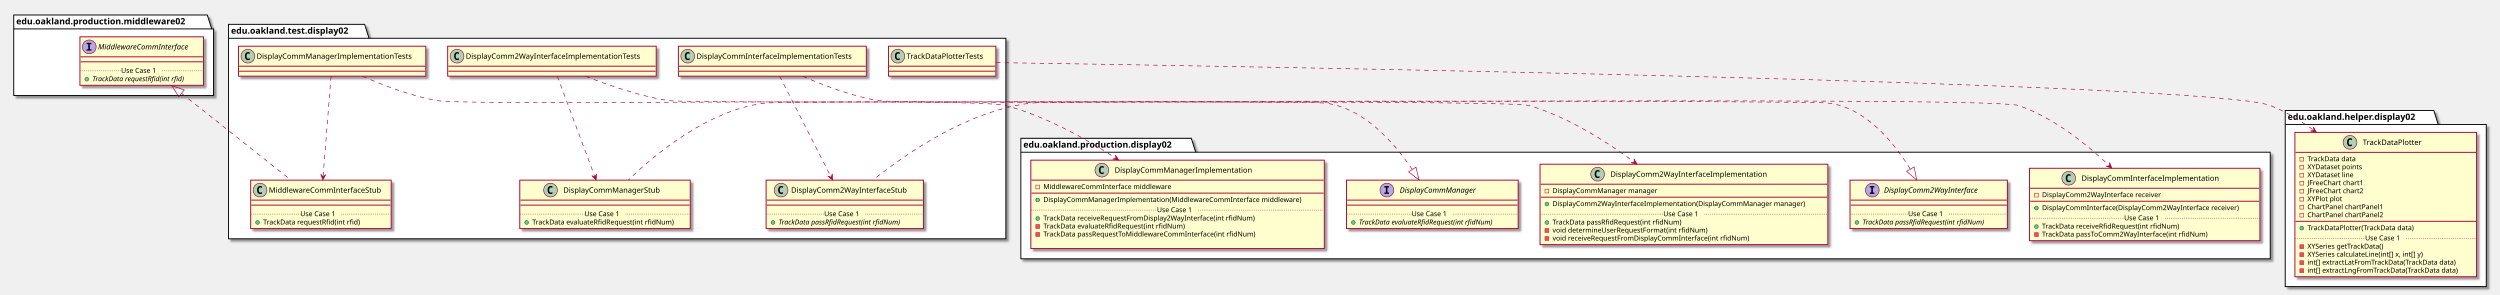
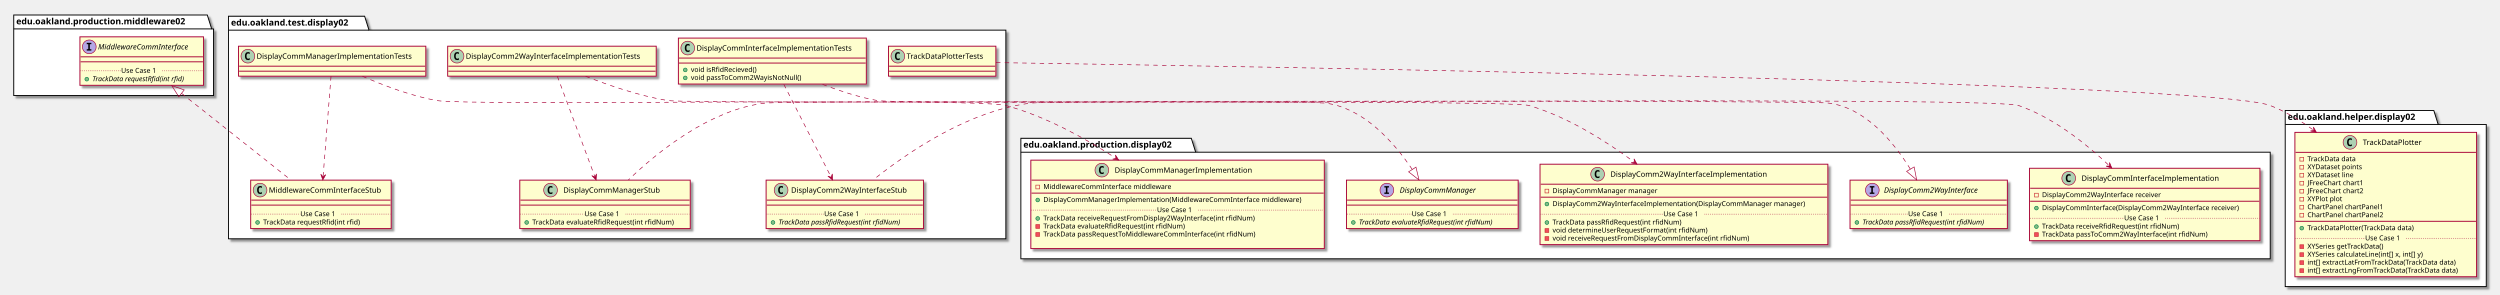
<svg xmlns="http://www.w3.org/2000/svg" contentScriptType="application/ecmascript" contentStyleType="text/css" height="471px" preserveAspectRatio="none" style="width:4004px;height:471px;" version="1.1" viewBox="0 0 4004 471" width="4004px" zoomAndPan="magnify">
  <defs>
-     <filter height="300%" id="f1qkpkjquhaav" width="300%" x="-1" y="-1">
+     <filter height="300%" id="f3hfr5qoohp4t" width="300%" x="-1" y="-1">
      <feGaussianBlur result="blurOut" stdDeviation="2.0" />
      <feColorMatrix in="blurOut" result="blurOut2" type="matrix" values="0 0 0 0 0 0 0 0 0 0 0 0 0 0 0 0 0 0 .4 0" />
      <feOffset dx="4.0" dy="4.0" in="blurOut2" result="blurOut3" />
      <feBlend in="SourceGraphic" in2="blurOut3" mode="normal" />
    </filter>
  </defs>
  <g>
-     <polygon fill="#FFFFFF" filter="url(#f1qkpkjquhaav)" points="366,39,584,39,591,61.297,1611,61.297,1611,382.5,366,382.5,366,39" style="stroke: #000000; stroke-width: 1.5;" />
-     <line style="stroke: #000000; stroke-width: 1.5;" x1="366" x2="591" y1="61.297" y2="61.297" />
-     <text fill="#000000" font-family="sans-serif" font-size="14" font-weight="bold" lengthAdjust="spacingAndGlyphs" textLength="212" x="370" y="53.995">edu.oakland.test.display02</text>
-     <polygon fill="#FFFFFF" filter="url(#f1qkpkjquhaav)" points="1635,221.5,1908,221.5,1915,243.797,3636,243.797,3636,414.5,1635,414.5,1635,221.5" style="stroke: #000000; stroke-width: 1.5;" />
+     <polygon fill="#FFFFFF" filter="url(#f3hfr5qoohp4t)" points="366,26,584,26,591,48.297,1611,48.297,1611,382.5,366,382.5,366,26" style="stroke: #000000; stroke-width: 1.5;" />
+     <line style="stroke: #000000; stroke-width: 1.5;" x1="366" x2="591" y1="48.297" y2="48.297" />
+     <text fill="#000000" font-family="sans-serif" font-size="14" font-weight="bold" lengthAdjust="spacingAndGlyphs" textLength="212" x="370" y="40.995">edu.oakland.test.display02</text>
+     <polygon fill="#FFFFFF" filter="url(#f3hfr5qoohp4t)" points="1635,221.5,1908,221.5,1915,243.797,3636,243.797,3636,414.5,1635,414.5,1635,221.5" style="stroke: #000000; stroke-width: 1.5;" />
    <line style="stroke: #000000; stroke-width: 1.5;" x1="1635" x2="1915" y1="243.797" y2="243.797" />
    <text fill="#000000" font-family="sans-serif" font-size="14" font-weight="bold" lengthAdjust="spacingAndGlyphs" textLength="267" x="1639" y="236.495">edu.oakland.production.display02</text>
-     <polygon fill="#FFFFFF" filter="url(#f1qkpkjquhaav)" points="3660,177,3898,177,3905,199.297,3982,199.297,3982,459,3660,459,3660,177" style="stroke: #000000; stroke-width: 1.5;" />
+     <polygon fill="#FFFFFF" filter="url(#f3hfr5qoohp4t)" points="3660,177,3898,177,3905,199.297,3982,199.297,3982,459,3660,459,3660,177" style="stroke: #000000; stroke-width: 1.5;" />
    <line style="stroke: #000000; stroke-width: 1.5;" x1="3660" x2="3905" y1="199.297" y2="199.297" />
    <text fill="#000000" font-family="sans-serif" font-size="14" font-weight="bold" lengthAdjust="spacingAndGlyphs" textLength="232" x="3664" y="191.995">edu.oakland.helper.display02</text>
-     <polygon fill="#FFFFFF" filter="url(#f1qkpkjquhaav)" points="22,24,332,24,339,46.297,342,46.297,342,153,22,153,22,24" style="stroke: #000000; stroke-width: 1.5;" />
+     <polygon fill="#FFFFFF" filter="url(#f3hfr5qoohp4t)" points="22,24,332,24,339,46.297,342,46.297,342,153,22,153,22,24" style="stroke: #000000; stroke-width: 1.5;" />
    <line style="stroke: #000000; stroke-width: 1.5;" x1="22" x2="339" y1="46.297" y2="46.297" />
    <text fill="#000000" font-family="sans-serif" font-size="14" font-weight="bold" lengthAdjust="spacingAndGlyphs" textLength="304" x="26" y="38.995">edu.oakland.production.middleware02</text>
-     <rect fill="#FEFECE" filter="url(#f1qkpkjquhaav)" height="48" id="DisplayCommInterfaceImplementationTests" style="stroke: #A80036; stroke-width: 1.5;" width="301" x="1086.5" y="74" />
-     <ellipse cx="1101.5" cy="90" fill="#ADD1B2" rx="11" ry="11" style="stroke: #A80036; stroke-width: 1.0;" />
-     <path d="M1104.469,95.641 Q1103.891,95.938 1103.25,96.078 Q1102.609,96.234 1101.906,96.234 Q1099.406,96.234 1098.078,94.594 Q1096.766,92.938 1096.766,89.812 Q1096.766,86.688 1098.078,85.031 Q1099.406,83.375 1101.906,83.375 Q1102.609,83.375 1103.25,83.531 Q1103.906,83.688 1104.469,83.984 L1104.469,86.703 Q1103.844,86.125 1103.25,85.859 Q1102.656,85.578 1102.031,85.578 Q1100.688,85.578 1100,86.656 Q1099.312,87.719 1099.312,89.812 Q1099.312,91.906 1100,92.984 Q1100.688,94.047 1102.031,94.047 Q1102.656,94.047 1103.25,93.781 Q1103.844,93.5 1104.469,92.922 L1104.469,95.641 Z " />
-     <text fill="#000000" font-family="sans-serif" font-size="12" lengthAdjust="spacingAndGlyphs" textLength="269" x="1115.5" y="94.154">DisplayCommInterfaceImplementationTests</text>
-     <line style="stroke: #A80036; stroke-width: 1.5;" x1="1087.5" x2="1386.5" y1="106" y2="106" />
-     <line style="stroke: #A80036; stroke-width: 1.5;" x1="1087.5" x2="1386.5" y1="114" y2="114" />
-     <rect fill="#FEFECE" filter="url(#f1qkpkjquhaav)" height="77.609" id="DisplayComm2WayInterfaceStub" style="stroke: #A80036; stroke-width: 1.5;" width="252" x="1227" y="288.5" />
+     <rect fill="#FEFECE" filter="url(#f3hfr5qoohp4t)" height="73.609" id="DisplayCommInterfaceImplementationTests" style="stroke: #A80036; stroke-width: 1.5;" width="301" x="1086.5" y="61" />
+     <ellipse cx="1101.5" cy="77" fill="#ADD1B2" rx="11" ry="11" style="stroke: #A80036; stroke-width: 1.0;" />
+     <path d="M1104.469,82.641 Q1103.891,82.938 1103.25,83.078 Q1102.609,83.234 1101.906,83.234 Q1099.406,83.234 1098.078,81.594 Q1096.766,79.938 1096.766,76.812 Q1096.766,73.688 1098.078,72.031 Q1099.406,70.375 1101.906,70.375 Q1102.609,70.375 1103.25,70.531 Q1103.906,70.688 1104.469,70.984 L1104.469,73.703 Q1103.844,73.125 1103.25,72.859 Q1102.656,72.578 1102.031,72.578 Q1100.688,72.578 1100,73.656 Q1099.312,74.719 1099.312,76.812 Q1099.312,78.906 1100,79.984 Q1100.688,81.047 1102.031,81.047 Q1102.656,81.047 1103.25,80.781 Q1103.844,80.5 1104.469,79.922 L1104.469,82.641 Z " />
+     <text fill="#000000" font-family="sans-serif" font-size="12" lengthAdjust="spacingAndGlyphs" textLength="269" x="1115.5" y="81.154">DisplayCommInterfaceImplementationTests</text>
+     <line style="stroke: #A80036; stroke-width: 1.5;" x1="1087.5" x2="1386.5" y1="93" y2="93" />
+     <line style="stroke: #A80036; stroke-width: 1.5;" x1="1087.5" x2="1386.5" y1="101" y2="101" />
+     <ellipse cx="1097.5" cy="112" fill="#84BE84" rx="3" ry="3" style="stroke: #038048; stroke-width: 1.0;" />
+     <text fill="#000000" font-family="sans-serif" font-size="11" lengthAdjust="spacingAndGlyphs" textLength="116" x="1106.5" y="115.21">void isRfidRecieved()</text>
+     <ellipse cx="1097.5" cy="124.805" fill="#84BE84" rx="3" ry="3" style="stroke: #038048; stroke-width: 1.0;" />
+     <text fill="#000000" font-family="sans-serif" font-size="11" lengthAdjust="spacingAndGlyphs" textLength="193" x="1106.5" y="128.015">void passToComm2WayisNotNull()</text>
+     <rect fill="#FEFECE" filter="url(#f3hfr5qoohp4t)" height="77.609" id="DisplayComm2WayInterfaceStub" style="stroke: #A80036; stroke-width: 1.5;" width="252" x="1227" y="288.5" />
    <ellipse cx="1251" cy="304.5" fill="#ADD1B2" rx="11" ry="11" style="stroke: #A80036; stroke-width: 1.0;" />
    <path d="M1253.969,310.141 Q1253.391,310.438 1252.75,310.578 Q1252.109,310.734 1251.406,310.734 Q1248.906,310.734 1247.578,309.094 Q1246.266,307.438 1246.266,304.312 Q1246.266,301.188 1247.578,299.531 Q1248.906,297.875 1251.406,297.875 Q1252.109,297.875 1252.75,298.031 Q1253.406,298.188 1253.969,298.484 L1253.969,301.203 Q1253.344,300.625 1252.75,300.359 Q1252.156,300.078 1251.531,300.078 Q1250.188,300.078 1249.5,301.156 Q1248.812,302.219 1248.812,304.312 Q1248.812,306.406 1249.5,307.484 Q1250.188,308.547 1251.531,308.547 Q1252.156,308.547 1252.75,308.281 Q1253.344,308 1253.969,307.422 L1253.969,310.141 Z " />
    <text fill="#000000" font-family="sans-serif" font-size="12" lengthAdjust="spacingAndGlyphs" textLength="200" x="1267" y="308.654">DisplayComm2WayInterfaceStub</text>
    <line style="stroke: #A80036; stroke-width: 1.5;" x1="1228" x2="1478" y1="320.5" y2="320.5" />
    <line style="stroke: #A80036; stroke-width: 1.5;" x1="1228" x2="1478" y1="328.5" y2="328.5" />
    <ellipse cx="1238" cy="356.305" fill="#84BE84" rx="3" ry="3" style="stroke: #038048; stroke-width: 1.0;" />
    <text fill="#000000" font-family="sans-serif" font-size="11" font-style="italic" lengthAdjust="spacingAndGlyphs" textLength="226" x="1247" y="359.515">TrackData passRfidRequest(int rfidNum)</text>
    <line style="stroke: #A80036; stroke-width: 1.0; stroke-dasharray: 1.0,2.0;" x1="1228" x2="1320" y1="342.902" y2="342.902" />
    <text fill="#000000" font-family="sans-serif" font-size="11" lengthAdjust="spacingAndGlyphs" textLength="66" x="1320" y="346.21">Use Case 1</text>
    <line style="stroke: #A80036; stroke-width: 1.0; stroke-dasharray: 1.0,2.0;" x1="1386" x2="1478" y1="342.902" y2="342.902" />
-     <rect fill="#FEFECE" filter="url(#f1qkpkjquhaav)" height="48" id="DisplayComm2WayInterfaceImplementationTests" style="stroke: #A80036; stroke-width: 1.5;" width="334" x="717" y="74" />
+     <rect fill="#FEFECE" filter="url(#f3hfr5qoohp4t)" height="48" id="DisplayComm2WayInterfaceImplementationTests" style="stroke: #A80036; stroke-width: 1.5;" width="334" x="717" y="74" />
    <ellipse cx="732" cy="90" fill="#ADD1B2" rx="11" ry="11" style="stroke: #A80036; stroke-width: 1.0;" />
    <path d="M734.969,95.641 Q734.391,95.938 733.75,96.078 Q733.109,96.234 732.406,96.234 Q729.906,96.234 728.578,94.594 Q727.266,92.938 727.266,89.812 Q727.266,86.688 728.578,85.031 Q729.906,83.375 732.406,83.375 Q733.109,83.375 733.75,83.531 Q734.406,83.688 734.969,83.984 L734.969,86.703 Q734.344,86.125 733.75,85.859 Q733.156,85.578 732.531,85.578 Q731.188,85.578 730.5,86.656 Q729.812,87.719 729.812,89.812 Q729.812,91.906 730.5,92.984 Q731.188,94.047 732.531,94.047 Q733.156,94.047 733.75,93.781 Q734.344,93.5 734.969,92.922 L734.969,95.641 Z " />
    <text fill="#000000" font-family="sans-serif" font-size="12" lengthAdjust="spacingAndGlyphs" textLength="302" x="746" y="94.154">DisplayComm2WayInterfaceImplementationTests</text>
    <line style="stroke: #A80036; stroke-width: 1.5;" x1="718" x2="1050" y1="106" y2="106" />
    <line style="stroke: #A80036; stroke-width: 1.5;" x1="718" x2="1050" y1="114" y2="114" />
-     <rect fill="#FEFECE" filter="url(#f1qkpkjquhaav)" height="77.609" id="DisplayCommManagerStub" style="stroke: #A80036; stroke-width: 1.5;" width="273" x="832.5" y="288.5" />
+     <rect fill="#FEFECE" filter="url(#f3hfr5qoohp4t)" height="77.609" id="DisplayCommManagerStub" style="stroke: #A80036; stroke-width: 1.5;" width="273" x="832.5" y="288.5" />
    <ellipse cx="881.75" cy="304.5" fill="#ADD1B2" rx="11" ry="11" style="stroke: #A80036; stroke-width: 1.0;" />
    <path d="M884.719,310.141 Q884.141,310.438 883.5,310.578 Q882.859,310.734 882.156,310.734 Q879.656,310.734 878.328,309.094 Q877.016,307.438 877.016,304.312 Q877.016,301.188 878.328,299.531 Q879.656,297.875 882.156,297.875 Q882.859,297.875 883.5,298.031 Q884.156,298.188 884.719,298.484 L884.719,301.203 Q884.094,300.625 883.5,300.359 Q882.906,300.078 882.281,300.078 Q880.938,300.078 880.25,301.156 Q879.562,302.219 879.562,304.312 Q879.562,306.406 880.25,307.484 Q880.938,308.547 882.281,308.547 Q882.906,308.547 883.5,308.281 Q884.094,308 884.719,307.422 L884.719,310.141 Z " />
    <text fill="#000000" font-family="sans-serif" font-size="12" lengthAdjust="spacingAndGlyphs" textLength="166" x="902.25" y="308.654">DisplayCommManagerStub</text>
    <line style="stroke: #A80036; stroke-width: 1.5;" x1="833.5" x2="1104.5" y1="320.5" y2="320.5" />
    <line style="stroke: #A80036; stroke-width: 1.5;" x1="833.5" x2="1104.5" y1="328.5" y2="328.5" />
    <ellipse cx="843.5" cy="356.305" fill="#84BE84" rx="3" ry="3" style="stroke: #038048; stroke-width: 1.0;" />
    <text fill="#000000" font-family="sans-serif" font-size="11" lengthAdjust="spacingAndGlyphs" textLength="247" x="852.5" y="359.515">TrackData evaluateRfidRequest(int rfidNum)</text>
    <line style="stroke: #A80036; stroke-width: 1.0; stroke-dasharray: 1.0,2.0;" x1="833.5" x2="936" y1="342.902" y2="342.902" />
    <text fill="#000000" font-family="sans-serif" font-size="11" lengthAdjust="spacingAndGlyphs" textLength="66" x="936" y="346.21">Use Case 1</text>
    <line style="stroke: #A80036; stroke-width: 1.0; stroke-dasharray: 1.0,2.0;" x1="1002" x2="1104.5" y1="342.902" y2="342.902" />
-     <rect fill="#FEFECE" filter="url(#f1qkpkjquhaav)" height="48" id="DisplayCommManagerImplementationTests" style="stroke: #A80036; stroke-width: 1.5;" width="300" x="382" y="74" />
+     <rect fill="#FEFECE" filter="url(#f3hfr5qoohp4t)" height="48" id="DisplayCommManagerImplementationTests" style="stroke: #A80036; stroke-width: 1.5;" width="300" x="382" y="74" />
    <ellipse cx="397" cy="90" fill="#ADD1B2" rx="11" ry="11" style="stroke: #A80036; stroke-width: 1.0;" />
    <path d="M399.969,95.641 Q399.391,95.938 398.75,96.078 Q398.109,96.234 397.406,96.234 Q394.906,96.234 393.578,94.594 Q392.266,92.938 392.266,89.812 Q392.266,86.688 393.578,85.031 Q394.906,83.375 397.406,83.375 Q398.109,83.375 398.75,83.531 Q399.406,83.688 399.969,83.984 L399.969,86.703 Q399.344,86.125 398.75,85.859 Q398.156,85.578 397.531,85.578 Q396.188,85.578 395.5,86.656 Q394.812,87.719 394.812,89.812 Q394.812,91.906 395.5,92.984 Q396.188,94.047 397.531,94.047 Q398.156,94.047 398.75,93.781 Q399.344,93.5 399.969,92.922 L399.969,95.641 Z " />
    <text fill="#000000" font-family="sans-serif" font-size="12" lengthAdjust="spacingAndGlyphs" textLength="268" x="411" y="94.154">DisplayCommManagerImplementationTests</text>
    <line style="stroke: #A80036; stroke-width: 1.5;" x1="383" x2="681" y1="106" y2="106" />
    <line style="stroke: #A80036; stroke-width: 1.5;" x1="383" x2="681" y1="114" y2="114" />
-     <rect fill="#FEFECE" filter="url(#f1qkpkjquhaav)" height="77.609" id="MiddlewareCommInterfaceStub" style="stroke: #A80036; stroke-width: 1.5;" width="225" x="401.5" y="288.5" />
+     <rect fill="#FEFECE" filter="url(#f3hfr5qoohp4t)" height="77.609" id="MiddlewareCommInterfaceStub" style="stroke: #A80036; stroke-width: 1.5;" width="225" x="401.5" y="288.5" />
    <ellipse cx="416.5" cy="304.5" fill="#ADD1B2" rx="11" ry="11" style="stroke: #A80036; stroke-width: 1.0;" />
    <path d="M419.469,310.141 Q418.891,310.438 418.25,310.578 Q417.609,310.734 416.906,310.734 Q414.406,310.734 413.078,309.094 Q411.766,307.438 411.766,304.312 Q411.766,301.188 413.078,299.531 Q414.406,297.875 416.906,297.875 Q417.609,297.875 418.25,298.031 Q418.906,298.188 419.469,298.484 L419.469,301.203 Q418.844,300.625 418.25,300.359 Q417.656,300.078 417.031,300.078 Q415.688,300.078 415,301.156 Q414.312,302.219 414.312,304.312 Q414.312,306.406 415,307.484 Q415.688,308.547 417.031,308.547 Q417.656,308.547 418.25,308.281 Q418.844,308 419.469,307.422 L419.469,310.141 Z " />
    <text fill="#000000" font-family="sans-serif" font-size="12" lengthAdjust="spacingAndGlyphs" textLength="193" x="430.5" y="308.654">MiddlewareCommInterfaceStub</text>
    <line style="stroke: #A80036; stroke-width: 1.5;" x1="402.5" x2="625.5" y1="320.5" y2="320.5" />
    <line style="stroke: #A80036; stroke-width: 1.5;" x1="402.5" x2="625.5" y1="328.5" y2="328.5" />
    <ellipse cx="412.5" cy="356.305" fill="#84BE84" rx="3" ry="3" style="stroke: #038048; stroke-width: 1.0;" />
    <text fill="#000000" font-family="sans-serif" font-size="11" lengthAdjust="spacingAndGlyphs" textLength="171" x="421.5" y="359.515">TrackData requestRfid(int rfid)</text>
    <line style="stroke: #A80036; stroke-width: 1.0; stroke-dasharray: 1.0,2.0;" x1="402.5" x2="481" y1="342.902" y2="342.902" />
    <text fill="#000000" font-family="sans-serif" font-size="11" lengthAdjust="spacingAndGlyphs" textLength="66" x="481" y="346.21">Use Case 1</text>
    <line style="stroke: #A80036; stroke-width: 1.0; stroke-dasharray: 1.0,2.0;" x1="547" x2="625.5" y1="342.902" y2="342.902" />
-     <rect fill="#FEFECE" filter="url(#f1qkpkjquhaav)" height="48" id="TrackDataPlotterTests" style="stroke: #A80036; stroke-width: 1.5;" width="172" x="1423" y="74" />
+     <rect fill="#FEFECE" filter="url(#f3hfr5qoohp4t)" height="48" id="TrackDataPlotterTests" style="stroke: #A80036; stroke-width: 1.5;" width="172" x="1423" y="74" />
    <ellipse cx="1438" cy="90" fill="#ADD1B2" rx="11" ry="11" style="stroke: #A80036; stroke-width: 1.0;" />
    <path d="M1440.969,95.641 Q1440.391,95.938 1439.75,96.078 Q1439.109,96.234 1438.406,96.234 Q1435.906,96.234 1434.578,94.594 Q1433.266,92.938 1433.266,89.812 Q1433.266,86.688 1434.578,85.031 Q1435.906,83.375 1438.406,83.375 Q1439.109,83.375 1439.75,83.531 Q1440.406,83.688 1440.969,83.984 L1440.969,86.703 Q1440.344,86.125 1439.75,85.859 Q1439.156,85.578 1438.531,85.578 Q1437.188,85.578 1436.5,86.656 Q1435.812,87.719 1435.812,89.812 Q1435.812,91.906 1436.5,92.984 Q1437.188,94.047 1438.531,94.047 Q1439.156,94.047 1439.75,93.781 Q1440.344,93.5 1440.969,92.922 L1440.969,95.641 Z " />
    <text fill="#000000" font-family="sans-serif" font-size="12" lengthAdjust="spacingAndGlyphs" textLength="140" x="1452" y="94.154">TrackDataPlotterTests</text>
    <line style="stroke: #A80036; stroke-width: 1.5;" x1="1424" x2="1594" y1="106" y2="106" />
    <line style="stroke: #A80036; stroke-width: 1.5;" x1="1424" x2="1594" y1="114" y2="114" />
-     <rect fill="#FEFECE" filter="url(#f1qkpkjquhaav)" height="116.023" id="DisplayCommInterfaceImplementation" style="stroke: #A80036; stroke-width: 1.5;" width="369" x="3250.5" y="269.5" />
+     <rect fill="#FEFECE" filter="url(#f3hfr5qoohp4t)" height="116.023" id="DisplayCommInterfaceImplementation" style="stroke: #A80036; stroke-width: 1.5;" width="369" x="3250.5" y="269.5" />
    <ellipse cx="3313.25" cy="285.5" fill="#ADD1B2" rx="11" ry="11" style="stroke: #A80036; stroke-width: 1.0;" />
    <path d="M3316.219,291.141 Q3315.641,291.438 3315,291.578 Q3314.359,291.734 3313.656,291.734 Q3311.156,291.734 3309.828,290.094 Q3308.516,288.438 3308.516,285.312 Q3308.516,282.188 3309.828,280.531 Q3311.156,278.875 3313.656,278.875 Q3314.359,278.875 3315,279.031 Q3315.656,279.188 3316.219,279.484 L3316.219,282.203 Q3315.594,281.625 3315,281.359 Q3314.406,281.078 3313.781,281.078 Q3312.438,281.078 3311.75,282.156 Q3311.062,283.219 3311.062,285.312 Q3311.062,287.406 3311.75,288.484 Q3312.438,289.547 3313.781,289.547 Q3314.406,289.547 3315,289.281 Q3315.594,289 3316.219,288.422 L3316.219,291.141 Z " />
    <text fill="#000000" font-family="sans-serif" font-size="12" lengthAdjust="spacingAndGlyphs" textLength="235" x="3333.75" y="289.654">DisplayCommInterfaceImplementation</text>
    <line style="stroke: #A80036; stroke-width: 1.5;" x1="3251.5" x2="3618.5" y1="301.5" y2="301.5" />
    <rect fill="none" height="6" style="stroke: #C82930; stroke-width: 1.0;" width="6" x="3258.5" y="309.5" />
    <text fill="#000000" font-family="sans-serif" font-size="11" lengthAdjust="spacingAndGlyphs" textLength="207" x="3270.5" y="315.71">DisplayComm2WayInterface receiver</text>
    <line style="stroke: #A80036; stroke-width: 1.5;" x1="3251.5" x2="3618.5" y1="322.305" y2="322.305" />
    <ellipse cx="3261.5" cy="333.305" fill="#84BE84" rx="3" ry="3" style="stroke: #038048; stroke-width: 1.0;" />
    <text fill="#000000" font-family="sans-serif" font-size="11" lengthAdjust="spacingAndGlyphs" textLength="343" x="3270.5" y="336.515">DisplayCommInterface(DisplayComm2WayInterface receiver)</text>
    <ellipse cx="3261.5" cy="362.914" fill="#84BE84" rx="3" ry="3" style="stroke: #038048; stroke-width: 1.0;" />
    <text fill="#000000" font-family="sans-serif" font-size="11" lengthAdjust="spacingAndGlyphs" textLength="240" x="3270.5" y="366.125">TrackData receiveRfidRequest(int rfidNum)</text>
    <rect fill="#F24D5C" height="6" style="stroke: #C82930; stroke-width: 1.0;" width="6" x="3258.5" y="372.719" />
    <text fill="#000000" font-family="sans-serif" font-size="11" lengthAdjust="spacingAndGlyphs" textLength="290" x="3270.5" y="378.929">TrackData passToComm2WayInterface(int rfidNum)</text>
    <line style="stroke: #A80036; stroke-width: 1.0; stroke-dasharray: 1.0,2.0;" x1="3251.5" x2="3402" y1="349.512" y2="349.512" />
    <text fill="#000000" font-family="sans-serif" font-size="11" lengthAdjust="spacingAndGlyphs" textLength="66" x="3402" y="352.82">Use Case 1</text>
    <line style="stroke: #A80036; stroke-width: 1.0; stroke-dasharray: 1.0,2.0;" x1="3468" x2="3618.5" y1="349.512" y2="349.512" />
-     <rect fill="#FEFECE" filter="url(#f1qkpkjquhaav)" height="128.828" id="DisplayComm2WayInterfaceImplementation" style="stroke: #A80036; stroke-width: 1.5;" width="461" x="2466.5" y="263" />
+     <rect fill="#FEFECE" filter="url(#f3hfr5qoohp4t)" height="128.828" id="DisplayComm2WayInterfaceImplementation" style="stroke: #A80036; stroke-width: 1.5;" width="461" x="2466.5" y="263" />
    <ellipse cx="2558.75" cy="279" fill="#ADD1B2" rx="11" ry="11" style="stroke: #A80036; stroke-width: 1.0;" />
    <path d="M2561.719,284.641 Q2561.141,284.938 2560.5,285.078 Q2559.859,285.234 2559.156,285.234 Q2556.656,285.234 2555.328,283.594 Q2554.016,281.938 2554.016,278.812 Q2554.016,275.688 2555.328,274.031 Q2556.656,272.375 2559.156,272.375 Q2559.859,272.375 2560.5,272.531 Q2561.156,272.688 2561.719,272.984 L2561.719,275.703 Q2561.094,275.125 2560.5,274.859 Q2559.906,274.578 2559.281,274.578 Q2557.938,274.578 2557.25,275.656 Q2556.562,276.719 2556.562,278.812 Q2556.562,280.906 2557.25,281.984 Q2557.938,283.047 2559.281,283.047 Q2559.906,283.047 2560.5,282.781 Q2561.094,282.5 2561.719,281.922 L2561.719,284.641 Z " />
    <text fill="#000000" font-family="sans-serif" font-size="12" lengthAdjust="spacingAndGlyphs" textLength="268" x="2579.25" y="283.154">DisplayComm2WayInterfaceImplementation</text>
    <line style="stroke: #A80036; stroke-width: 1.5;" x1="2467.5" x2="2926.5" y1="295" y2="295" />
    <rect fill="none" height="6" style="stroke: #C82930; stroke-width: 1.0;" width="6" x="2474.5" y="303" />
    <text fill="#000000" font-family="sans-serif" font-size="11" lengthAdjust="spacingAndGlyphs" textLength="182" x="2486.5" y="309.21">DisplayCommManager manager</text>
    <line style="stroke: #A80036; stroke-width: 1.5;" x1="2467.5" x2="2926.5" y1="315.805" y2="315.805" />
    <ellipse cx="2477.5" cy="326.805" fill="#84BE84" rx="3" ry="3" style="stroke: #038048; stroke-width: 1.0;" />
    <text fill="#000000" font-family="sans-serif" font-size="11" lengthAdjust="spacingAndGlyphs" textLength="435" x="2486.5" y="330.015">DisplayComm2WayInterfaceImplementation(DisplayCommManager manager)</text>
    <ellipse cx="2477.5" cy="356.414" fill="#84BE84" rx="3" ry="3" style="stroke: #038048; stroke-width: 1.0;" />
    <text fill="#000000" font-family="sans-serif" font-size="11" lengthAdjust="spacingAndGlyphs" textLength="227" x="2486.5" y="359.625">TrackData passRfidRequest(int rfidNum)</text>
    <rect fill="#F24D5C" height="6" style="stroke: #C82930; stroke-width: 1.0;" width="6" x="2474.5" y="366.219" />
    <text fill="#000000" font-family="sans-serif" font-size="11" lengthAdjust="spacingAndGlyphs" textLength="269" x="2486.5" y="372.429">void determineUserRequestFormat(int rfidNum)</text>
    <rect fill="#F24D5C" height="6" style="stroke: #C82930; stroke-width: 1.0;" width="6" x="2474.5" y="379.023" />
    <text fill="#000000" font-family="sans-serif" font-size="11" lengthAdjust="spacingAndGlyphs" textLength="342" x="2486.5" y="385.234">void receiveRequestFromDisplayCommInterface(int rfidNum)</text>
    <line style="stroke: #A80036; stroke-width: 1.0; stroke-dasharray: 1.0,2.0;" x1="2467.5" x2="2664" y1="343.012" y2="343.012" />
    <text fill="#000000" font-family="sans-serif" font-size="11" lengthAdjust="spacingAndGlyphs" textLength="66" x="2664" y="346.32">Use Case 1</text>
    <line style="stroke: #A80036; stroke-width: 1.0; stroke-dasharray: 1.0,2.0;" x1="2730" x2="2926.5" y1="343.012" y2="343.012" />
-     <rect fill="#FEFECE" filter="url(#f1qkpkjquhaav)" height="141.633" id="DisplayCommManagerImplementation" style="stroke: #A80036; stroke-width: 1.5;" width="470" x="1651" y="256.5" />
+     <rect fill="#FEFECE" filter="url(#f3hfr5qoohp4t)" height="141.633" id="DisplayCommManagerImplementation" style="stroke: #A80036; stroke-width: 1.5;" width="470" x="1651" y="256.5" />
    <ellipse cx="1764.75" cy="272.5" fill="#ADD1B2" rx="11" ry="11" style="stroke: #A80036; stroke-width: 1.0;" />
    <path d="M1767.719,278.141 Q1767.141,278.438 1766.5,278.578 Q1765.859,278.734 1765.156,278.734 Q1762.656,278.734 1761.328,277.094 Q1760.016,275.438 1760.016,272.312 Q1760.016,269.188 1761.328,267.531 Q1762.656,265.875 1765.156,265.875 Q1765.859,265.875 1766.5,266.031 Q1767.156,266.188 1767.719,266.484 L1767.719,269.203 Q1767.094,268.625 1766.5,268.359 Q1765.906,268.078 1765.281,268.078 Q1763.938,268.078 1763.25,269.156 Q1762.562,270.219 1762.562,272.312 Q1762.562,274.406 1763.25,275.484 Q1763.938,276.547 1765.281,276.547 Q1765.906,276.547 1766.5,276.281 Q1767.094,276 1767.719,275.422 L1767.719,278.141 Z " />
    <text fill="#000000" font-family="sans-serif" font-size="12" lengthAdjust="spacingAndGlyphs" textLength="234" x="1785.25" y="276.654">DisplayCommManagerImplementation</text>
    <line style="stroke: #A80036; stroke-width: 1.5;" x1="1652" x2="2120" y1="288.5" y2="288.5" />
    <rect fill="none" height="6" style="stroke: #C82930; stroke-width: 1.0;" width="6" x="1659" y="296.5" />
    <text fill="#000000" font-family="sans-serif" font-size="11" lengthAdjust="spacingAndGlyphs" textLength="221" x="1671" y="302.71">MiddlewareCommInterface middleware</text>
    <line style="stroke: #A80036; stroke-width: 1.5;" x1="1652" x2="2120" y1="309.305" y2="309.305" />
    <ellipse cx="1662" cy="320.305" fill="#84BE84" rx="3" ry="3" style="stroke: #038048; stroke-width: 1.0;" />
    <text fill="#000000" font-family="sans-serif" font-size="11" lengthAdjust="spacingAndGlyphs" textLength="444" x="1671" y="323.515">DisplayCommManagerImplementation(MiddlewareCommInterface middleware)</text>
    <ellipse cx="1662" cy="349.914" fill="#84BE84" rx="3" ry="3" style="stroke: #038048; stroke-width: 1.0;" />
    <text fill="#000000" font-family="sans-serif" font-size="11" lengthAdjust="spacingAndGlyphs" textLength="368" x="1671" y="353.125">TrackData receiveRequestFromDisplay2WayInterface(int rfidNum)</text>
    <rect fill="#F24D5C" height="6" style="stroke: #C82930; stroke-width: 1.0;" width="6" x="1659" y="359.719" />
    <text fill="#000000" font-family="sans-serif" font-size="11" lengthAdjust="spacingAndGlyphs" textLength="247" x="1671" y="365.929">TrackData evaluateRfidRequest(int rfidNum)</text>
    <rect fill="#F24D5C" height="6" style="stroke: #C82930; stroke-width: 1.0;" width="6" x="1659" y="372.523" />
    <text fill="#000000" font-family="sans-serif" font-size="11" lengthAdjust="spacingAndGlyphs" textLength="371" x="1671" y="378.734">TrackData passRequestToMiddlewareCommInterface(int rfidNum)</text>
    <text fill="#000000" font-family="sans-serif" font-size="11" lengthAdjust="spacingAndGlyphs" textLength="0" x="1675" y="391.539" />
    <line style="stroke: #A80036; stroke-width: 1.0; stroke-dasharray: 1.0,2.0;" x1="1652" x2="1853" y1="336.512" y2="336.512" />
    <text fill="#000000" font-family="sans-serif" font-size="11" lengthAdjust="spacingAndGlyphs" textLength="66" x="1853" y="339.82">Use Case 1</text>
    <line style="stroke: #A80036; stroke-width: 1.0; stroke-dasharray: 1.0,2.0;" x1="1919" x2="2120" y1="336.512" y2="336.512" />
-     <rect fill="#FEFECE" filter="url(#f1qkpkjquhaav)" height="77.609" id="DisplayComm2WayInterface" style="stroke: #A80036; stroke-width: 1.5;" width="252" x="2963" y="288.5" />
+     <rect fill="#FEFECE" filter="url(#f3hfr5qoohp4t)" height="77.609" id="DisplayComm2WayInterface" style="stroke: #A80036; stroke-width: 1.5;" width="252" x="2963" y="288.5" />
    <ellipse cx="2998.7" cy="304.5" fill="#B4A7E5" rx="11" ry="11" style="stroke: #A80036; stroke-width: 1.0;" />
    <path d="M2994.622,300.266 L2994.622,298.109 L3002.012,298.109 L3002.012,300.266 L2999.544,300.266 L2999.544,308.344 L3002.012,308.344 L3002.012,310.5 L2994.622,310.5 L2994.622,308.344 L2997.091,308.344 L2997.091,300.266 L2994.622,300.266 Z " />
    <text fill="#000000" font-family="sans-serif" font-size="12" font-style="italic" lengthAdjust="spacingAndGlyphs" textLength="174" x="3017.3" y="308.654">DisplayComm2WayInterface</text>
    <line style="stroke: #A80036; stroke-width: 1.5;" x1="2964" x2="3214" y1="320.5" y2="320.5" />
    <line style="stroke: #A80036; stroke-width: 1.5;" x1="2964" x2="3214" y1="328.5" y2="328.5" />
    <ellipse cx="2974" cy="356.305" fill="#84BE84" rx="3" ry="3" style="stroke: #038048; stroke-width: 1.0;" />
    <text fill="#000000" font-family="sans-serif" font-size="11" font-style="italic" lengthAdjust="spacingAndGlyphs" textLength="226" x="2983" y="359.515">TrackData passRfidRequest(int rfidNum)</text>
    <line style="stroke: #A80036; stroke-width: 1.0; stroke-dasharray: 1.0,2.0;" x1="2964" x2="3056" y1="342.902" y2="342.902" />
    <text fill="#000000" font-family="sans-serif" font-size="11" lengthAdjust="spacingAndGlyphs" textLength="66" x="3056" y="346.21">Use Case 1</text>
    <line style="stroke: #A80036; stroke-width: 1.0; stroke-dasharray: 1.0,2.0;" x1="3122" x2="3214" y1="342.902" y2="342.902" />
-     <rect fill="#FEFECE" filter="url(#f1qkpkjquhaav)" height="77.609" id="DisplayCommManager" style="stroke: #A80036; stroke-width: 1.5;" width="275" x="2156.5" y="288.5" />
+     <rect fill="#FEFECE" filter="url(#f3hfr5qoohp4t)" height="77.609" id="DisplayCommManager" style="stroke: #A80036; stroke-width: 1.5;" width="275" x="2156.5" y="288.5" />
    <ellipse cx="2221.25" cy="304.5" fill="#B4A7E5" rx="11" ry="11" style="stroke: #A80036; stroke-width: 1.0;" />
    <path d="M2217.172,300.266 L2217.172,298.109 L2224.562,298.109 L2224.562,300.266 L2222.094,300.266 L2222.094,308.344 L2224.562,308.344 L2224.562,310.5 L2217.172,310.5 L2217.172,308.344 L2219.641,308.344 L2219.641,300.266 L2217.172,300.266 Z " />
    <text fill="#000000" font-family="sans-serif" font-size="12" font-style="italic" lengthAdjust="spacingAndGlyphs" textLength="137" x="2241.75" y="308.654">DisplayCommManager</text>
    <line style="stroke: #A80036; stroke-width: 1.5;" x1="2157.5" x2="2430.5" y1="320.5" y2="320.5" />
    <line style="stroke: #A80036; stroke-width: 1.5;" x1="2157.5" x2="2430.5" y1="328.5" y2="328.5" />
    <ellipse cx="2167.5" cy="356.305" fill="#84BE84" rx="3" ry="3" style="stroke: #038048; stroke-width: 1.0;" />
    <text fill="#000000" font-family="sans-serif" font-size="11" font-style="italic" lengthAdjust="spacingAndGlyphs" textLength="249" x="2176.5" y="359.515">TrackData evaluateRfidRequest(int rfidNum)</text>
    <line style="stroke: #A80036; stroke-width: 1.0; stroke-dasharray: 1.0,2.0;" x1="2157.5" x2="2261" y1="342.902" y2="342.902" />
    <text fill="#000000" font-family="sans-serif" font-size="11" lengthAdjust="spacingAndGlyphs" textLength="66" x="2261" y="346.21">Use Case 1</text>
    <line style="stroke: #A80036; stroke-width: 1.0; stroke-dasharray: 1.0,2.0;" x1="2327" x2="2430.5" y1="342.902" y2="342.902" />
-     <rect fill="#FEFECE" filter="url(#f1qkpkjquhaav)" height="231.266" id="TrackDataPlotter" style="stroke: #A80036; stroke-width: 1.5;" width="291" x="3675.5" y="212" />
+     <rect fill="#FEFECE" filter="url(#f3hfr5qoohp4t)" height="231.266" id="TrackDataPlotter" style="stroke: #A80036; stroke-width: 1.5;" width="291" x="3675.5" y="212" />
    <ellipse cx="3763.75" cy="228" fill="#ADD1B2" rx="11" ry="11" style="stroke: #A80036; stroke-width: 1.0;" />
    <path d="M3766.719,233.641 Q3766.141,233.938 3765.5,234.078 Q3764.859,234.234 3764.156,234.234 Q3761.656,234.234 3760.328,232.594 Q3759.016,230.938 3759.016,227.812 Q3759.016,224.688 3760.328,223.031 Q3761.656,221.375 3764.156,221.375 Q3764.859,221.375 3765.5,221.531 Q3766.156,221.688 3766.719,221.984 L3766.719,224.703 Q3766.094,224.125 3765.5,223.859 Q3764.906,223.578 3764.281,223.578 Q3762.938,223.578 3762.25,224.656 Q3761.562,225.719 3761.562,227.812 Q3761.562,229.906 3762.25,230.984 Q3762.938,232.047 3764.281,232.047 Q3764.906,232.047 3765.5,231.781 Q3766.094,231.5 3766.719,230.922 L3766.719,233.641 Z " />
    <text fill="#000000" font-family="sans-serif" font-size="12" lengthAdjust="spacingAndGlyphs" textLength="106" x="3784.25" y="232.154">TrackDataPlotter</text>
    <line style="stroke: #A80036; stroke-width: 1.5;" x1="3676.5" x2="3965.5" y1="244" y2="244" />
    <rect fill="none" height="6" style="stroke: #C82930; stroke-width: 1.0;" width="6" x="3683.5" y="252" />
    <text fill="#000000" font-family="sans-serif" font-size="11" lengthAdjust="spacingAndGlyphs" textLength="86" x="3695.5" y="258.21">TrackData data</text>
    <rect fill="none" height="6" style="stroke: #C82930; stroke-width: 1.0;" width="6" x="3683.5" y="264.805" />
    <text fill="#000000" font-family="sans-serif" font-size="11" lengthAdjust="spacingAndGlyphs" textLength="97" x="3695.5" y="271.015">XYDataset points</text>
    <rect fill="none" height="6" style="stroke: #C82930; stroke-width: 1.0;" width="6" x="3683.5" y="277.609" />
    <text fill="#000000" font-family="sans-serif" font-size="11" lengthAdjust="spacingAndGlyphs" textLength="82" x="3695.5" y="283.82">XYDataset line</text>
    <rect fill="none" height="6" style="stroke: #C82930; stroke-width: 1.0;" width="6" x="3683.5" y="290.414" />
    <text fill="#000000" font-family="sans-serif" font-size="11" lengthAdjust="spacingAndGlyphs" textLength="99" x="3695.5" y="296.625">JFreeChart chart1</text>
    <rect fill="none" height="6" style="stroke: #C82930; stroke-width: 1.0;" width="6" x="3683.5" y="303.219" />
    <text fill="#000000" font-family="sans-serif" font-size="11" lengthAdjust="spacingAndGlyphs" textLength="99" x="3695.5" y="309.429">JFreeChart chart2</text>
    <rect fill="none" height="6" style="stroke: #C82930; stroke-width: 1.0;" width="6" x="3683.5" y="316.023" />
    <text fill="#000000" font-family="sans-serif" font-size="11" lengthAdjust="spacingAndGlyphs" textLength="60" x="3695.5" y="322.234">XYPlot plot</text>
    <rect fill="none" height="6" style="stroke: #C82930; stroke-width: 1.0;" width="6" x="3683.5" y="328.828" />
    <text fill="#000000" font-family="sans-serif" font-size="11" lengthAdjust="spacingAndGlyphs" textLength="133" x="3695.5" y="335.039">ChartPanel chartPanel1</text>
    <rect fill="none" height="6" style="stroke: #C82930; stroke-width: 1.0;" width="6" x="3683.5" y="341.633" />
    <text fill="#000000" font-family="sans-serif" font-size="11" lengthAdjust="spacingAndGlyphs" textLength="133" x="3695.5" y="347.843">ChartPanel chartPanel2</text>
    <line style="stroke: #A80036; stroke-width: 1.5;" x1="3676.5" x2="3965.5" y1="354.438" y2="354.438" />
    <ellipse cx="3686.5" cy="365.438" fill="#84BE84" rx="3" ry="3" style="stroke: #038048; stroke-width: 1.0;" />
    <text fill="#000000" font-family="sans-serif" font-size="11" lengthAdjust="spacingAndGlyphs" textLength="188" x="3695.5" y="368.648">TrackDataPlotter(TrackData data)</text>
    <rect fill="#F24D5C" height="6" style="stroke: #C82930; stroke-width: 1.0;" width="6" x="3683.5" y="392.047" />
    <text fill="#000000" font-family="sans-serif" font-size="11" lengthAdjust="spacingAndGlyphs" textLength="138" x="3695.5" y="398.257">XYSeries getTrackData()</text>
    <rect fill="#F24D5C" height="6" style="stroke: #C82930; stroke-width: 1.0;" width="6" x="3683.5" y="404.852" />
    <text fill="#000000" font-family="sans-serif" font-size="11" lengthAdjust="spacingAndGlyphs" textLength="208" x="3695.5" y="411.062">XYSeries calculateLine(int[] x, int[] y)</text>
    <rect fill="#F24D5C" height="6" style="stroke: #C82930; stroke-width: 1.0;" width="6" x="3683.5" y="417.656" />
    <text fill="#000000" font-family="sans-serif" font-size="11" lengthAdjust="spacingAndGlyphs" textLength="262" x="3695.5" y="423.867">int[] extractLatFromTrackData(TrackData data)</text>
    <rect fill="#F24D5C" height="6" style="stroke: #C82930; stroke-width: 1.0;" width="6" x="3683.5" y="430.461" />
    <text fill="#000000" font-family="sans-serif" font-size="11" lengthAdjust="spacingAndGlyphs" textLength="265" x="3695.5" y="436.671">int[] extractLngFromTrackData(TrackData data)</text>
    <line style="stroke: #A80036; stroke-width: 1.0; stroke-dasharray: 1.0,2.0;" x1="3676.5" x2="3788" y1="381.644" y2="381.644" />
    <text fill="#000000" font-family="sans-serif" font-size="11" lengthAdjust="spacingAndGlyphs" textLength="66" x="3788" y="384.953">Use Case 1</text>
    <line style="stroke: #A80036; stroke-width: 1.0; stroke-dasharray: 1.0,2.0;" x1="3854" x2="3965.5" y1="381.644" y2="381.644" />
-     <rect fill="#FEFECE" filter="url(#f1qkpkjquhaav)" height="77.609" id="MiddlewareCommInterface" style="stroke: #A80036; stroke-width: 1.5;" width="198" x="128" y="59" />
+     <rect fill="#FEFECE" filter="url(#f3hfr5qoohp4t)" height="77.609" id="MiddlewareCommInterface" style="stroke: #A80036; stroke-width: 1.5;" width="198" x="128" y="59" />
    <ellipse cx="143" cy="75" fill="#B4A7E5" rx="11" ry="11" style="stroke: #A80036; stroke-width: 1.0;" />
    <path d="M138.922,70.766 L138.922,68.609 L146.312,68.609 L146.312,70.766 L143.844,70.766 L143.844,78.844 L146.312,78.844 L146.312,81 L138.922,81 L138.922,78.844 L141.391,78.844 L141.391,70.766 L138.922,70.766 Z " />
    <text fill="#000000" font-family="sans-serif" font-size="12" font-style="italic" lengthAdjust="spacingAndGlyphs" textLength="166" x="157" y="79.154">MiddlewareCommInterface</text>
    <line style="stroke: #A80036; stroke-width: 1.5;" x1="129" x2="325" y1="91" y2="91" />
    <line style="stroke: #A80036; stroke-width: 1.5;" x1="129" x2="325" y1="99" y2="99" />
    <ellipse cx="139" cy="126.805" fill="#84BE84" rx="3" ry="3" style="stroke: #038048; stroke-width: 1.0;" />
    <text fill="#000000" font-family="sans-serif" font-size="11" font-style="italic" lengthAdjust="spacingAndGlyphs" textLength="171" x="148" y="130.015">TrackData requestRfid(int rfid)</text>
    <line style="stroke: #A80036; stroke-width: 1.0; stroke-dasharray: 1.0,2.0;" x1="129" x2="194" y1="113.402" y2="113.402" />
    <text fill="#000000" font-family="sans-serif" font-size="11" lengthAdjust="spacingAndGlyphs" textLength="66" x="194" y="116.71">Use Case 1</text>
    <line style="stroke: #A80036; stroke-width: 1.0; stroke-dasharray: 1.0,2.0;" x1="260" x2="325" y1="113.402" y2="113.402" />
-     <path d="M1248.76,122.07 C1268.07,159.93 1306.77,235.83 1331.2,283.74 " fill="none" id="DisplayCommInterfaceImplementationTests-&gt;DisplayComm2WayInterfaceStub" style="stroke: #A80036; stroke-width: 1.0; stroke-dasharray: 7.0,7.0;" />
-     <polygon fill="#A80036" points="1333.52,288.29,1332.997,278.455,1331.25,283.835,1325.87,282.087,1333.52,288.29" style="stroke: #A80036; stroke-width: 1.0;" />
+     <path d="M1255.38,135.05 C1275.97,175.42 1309.31,240.82 1331.2,283.74 " fill="none" id="DisplayCommInterfaceImplementationTests-&gt;DisplayComm2WayInterfaceStub" style="stroke: #A80036; stroke-width: 1.0; stroke-dasharray: 7.0,7.0;" />
+     <polygon fill="#A80036" points="1333.54,288.34,1333.017,278.505,1331.27,283.885,1325.89,282.137,1333.54,288.34" style="stroke: #A80036; stroke-width: 1.0;" />
    <path d="M892.62,122.07 C906.74,159.85 935.01,235.53 952.92,283.45 " fill="none" id="DisplayComm2WayInterfaceImplementationTests-&gt;DisplayCommManagerStub" style="stroke: #A80036; stroke-width: 1.0; stroke-dasharray: 7.0,7.0;" />
    <polygon fill="#A80036" points="954.72,288.29,955.332,278.46,952.977,283.604,947.833,281.249,954.72,288.29" style="stroke: #A80036; stroke-width: 1.0;" />
    <path d="M530.18,122.07 C527.19,159.78 521.22,235.22 517.43,283.16 " fill="none" id="DisplayCommManagerImplementationTests-&gt;MiddlewareCommInterfaceStub" style="stroke: #A80036; stroke-width: 1.0; stroke-dasharray: 7.0,7.0;" />
    <polygon fill="#A80036" points="517.02,288.29,521.727,279.639,517.42,283.306,513.753,278.999,517.02,288.29" style="stroke: #A80036; stroke-width: 1.0;" />
-     <path d="M1285.71,122.14 C1318.58,136.45 1363.39,153.47 1405,161 C1454.97,170.04 3185.02,152.39 3233,169 C3288.75,188.3 3340.97,229.9 3378.34,265.49 " fill="none" id="DisplayCommInterfaceImplementationTests-&gt;DisplayCommInterfaceImplementation" style="stroke: #A80036; stroke-width: 1.0; stroke-dasharray: 7.0,7.0;" />
+     <path d="M1317.43,135.16 C1344.66,145.64 1375.63,155.69 1405,161 C1454.97,170.04 3185.02,152.39 3233,169 C3288.75,188.3 3340.97,229.9 3378.34,265.49 " fill="none" id="DisplayCommInterfaceImplementationTests-&gt;DisplayCommInterfaceImplementation" style="stroke: #A80036; stroke-width: 1.0; stroke-dasharray: 7.0,7.0;" />
    <polygon fill="#A80036" points="3382.37,269.36,3378.631,260.248,3378.757,265.904,3373.101,266.03,3382.37,269.36" style="stroke: #A80036; stroke-width: 1.0;" />
    <path d="M937.88,122.12 C974.18,136.43 1023.55,153.45 1069,161 C1106.82,167.28 2412.22,158.19 2449,169 C2510.63,187.11 2571.65,225.52 2617.74,259.88 " fill="none" id="DisplayComm2WayInterfaceImplementationTests-&gt;DisplayComm2WayInterfaceImplementation" style="stroke: #A80036; stroke-width: 1.0; stroke-dasharray: 7.0,7.0;" />
    <polygon fill="#A80036" points="2621.87,262.98,2617.07,254.38,2617.87,259.98,2612.27,260.78,2621.87,262.98" style="stroke: #A80036; stroke-width: 1.0;" />
    <path d="M580.42,122.08 C613.09,136.36 657.64,153.38 699,161 C748.83,170.18 1562.09,155.76 1611,169 C1673.89,186.03 1737.44,221.01 1787.58,253.68 " fill="none" id="DisplayCommManagerImplementationTests-&gt;DisplayCommManagerImplementation" style="stroke: #A80036; stroke-width: 1.0; stroke-dasharray: 7.0,7.0;" />
    <polygon fill="#A80036" points="1791.78,256.43,1786.445,248.151,1787.598,253.69,1782.06,254.843,1791.78,256.43" style="stroke: #A80036; stroke-width: 1.0;" />
    <path d="M1595.22,100.25 C1981.66,106.05 3539.46,131.66 3636,169 C3660.63,178.53 3684.27,192.81 3705.95,208.96 " fill="none" id="TrackDataPlotterTests-&gt;TrackDataPlotter" style="stroke: #A80036; stroke-width: 1.0; stroke-dasharray: 7.0,7.0;" />
    <polygon fill="#A80036" points="3709.97,212,3705.204,203.381,3705.982,208.984,3700.379,209.762,3709.97,212" style="stroke: #A80036; stroke-width: 1.0;" />
    <path d="M3059.52,270.69 C3032.22,226.54 2986.9,171.7 2927.5,165 C2892.31,161.03 1687.69,161.03 1652.5,165 C1552.86,176.24 1453.87,243.84 1398.35,288.23 " fill="none" id="DisplayComm2WayInterface&lt;-DisplayComm2WayInterfaceStub" style="stroke: #A80036; stroke-width: 1.0; stroke-dasharray: 7.0,7.0;" />
    <polygon fill="none" points="3065.69,267.38,3069.76,288.17,3053.61,274.46,3065.69,267.38" style="stroke: #A80036; stroke-width: 1.0;" />
    <path d="M2261.88,271.39 C2232.13,227.22 2183.22,171.96 2121.5,165 C2096.8,162.21 1251.2,162.21 1226.5,165 C1137.2,175.08 1052.95,243.43 1006.42,288.22 " fill="none" id="DisplayCommManager&lt;-DisplayCommManagerStub" style="stroke: #A80036; stroke-width: 1.0; stroke-dasharray: 7.0,7.0;" />
    <polygon fill="none" points="2267.79,267.65,2272.7,288.26,2256.01,275.21,2267.79,267.65" style="stroke: #A80036; stroke-width: 1.0;" />
    <path d="M290.72,149.51 C343.63,191.45 417.74,250.19 465.81,288.3 " fill="none" id="MiddlewareCommInterface&lt;-MiddlewareCommInterfaceStub" style="stroke: #A80036; stroke-width: 1.0; stroke-dasharray: 7.0,7.0;" />
    <polygon fill="none" points="286.36,154.99,275.04,137.08,295.06,144.02,286.36,154.99" style="stroke: #A80036; stroke-width: 1.0;" />
  </g>
</svg>
